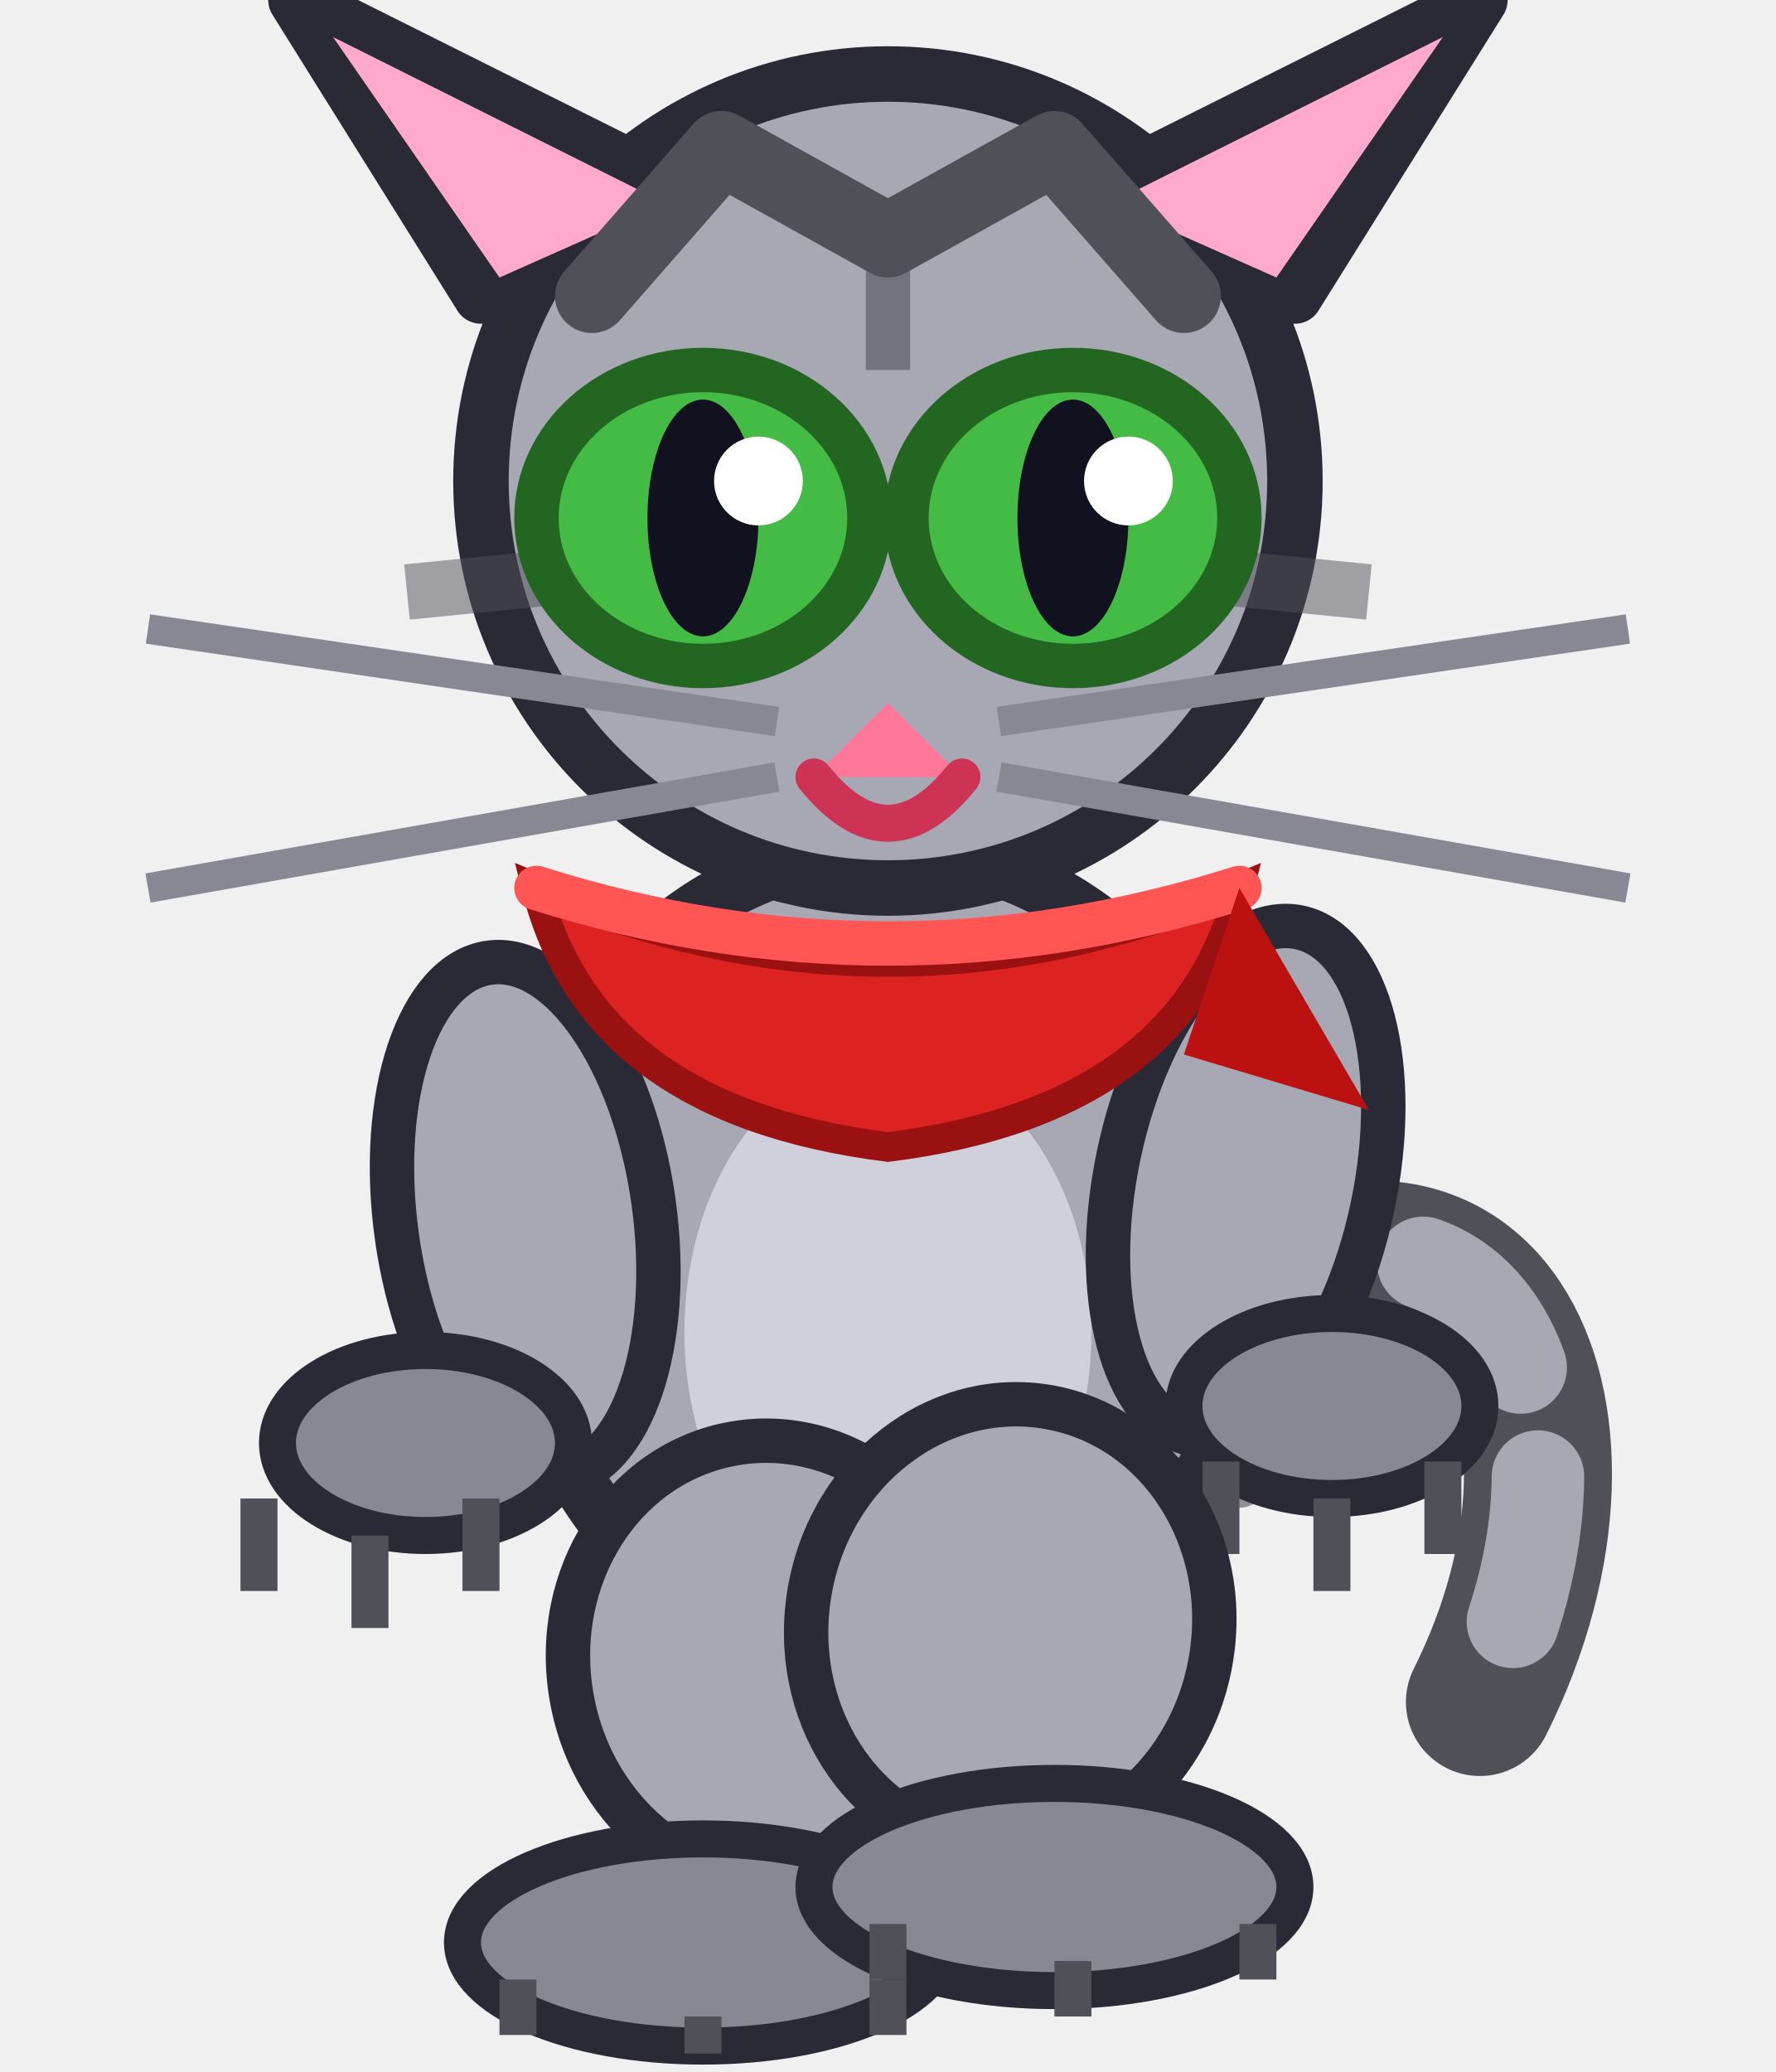
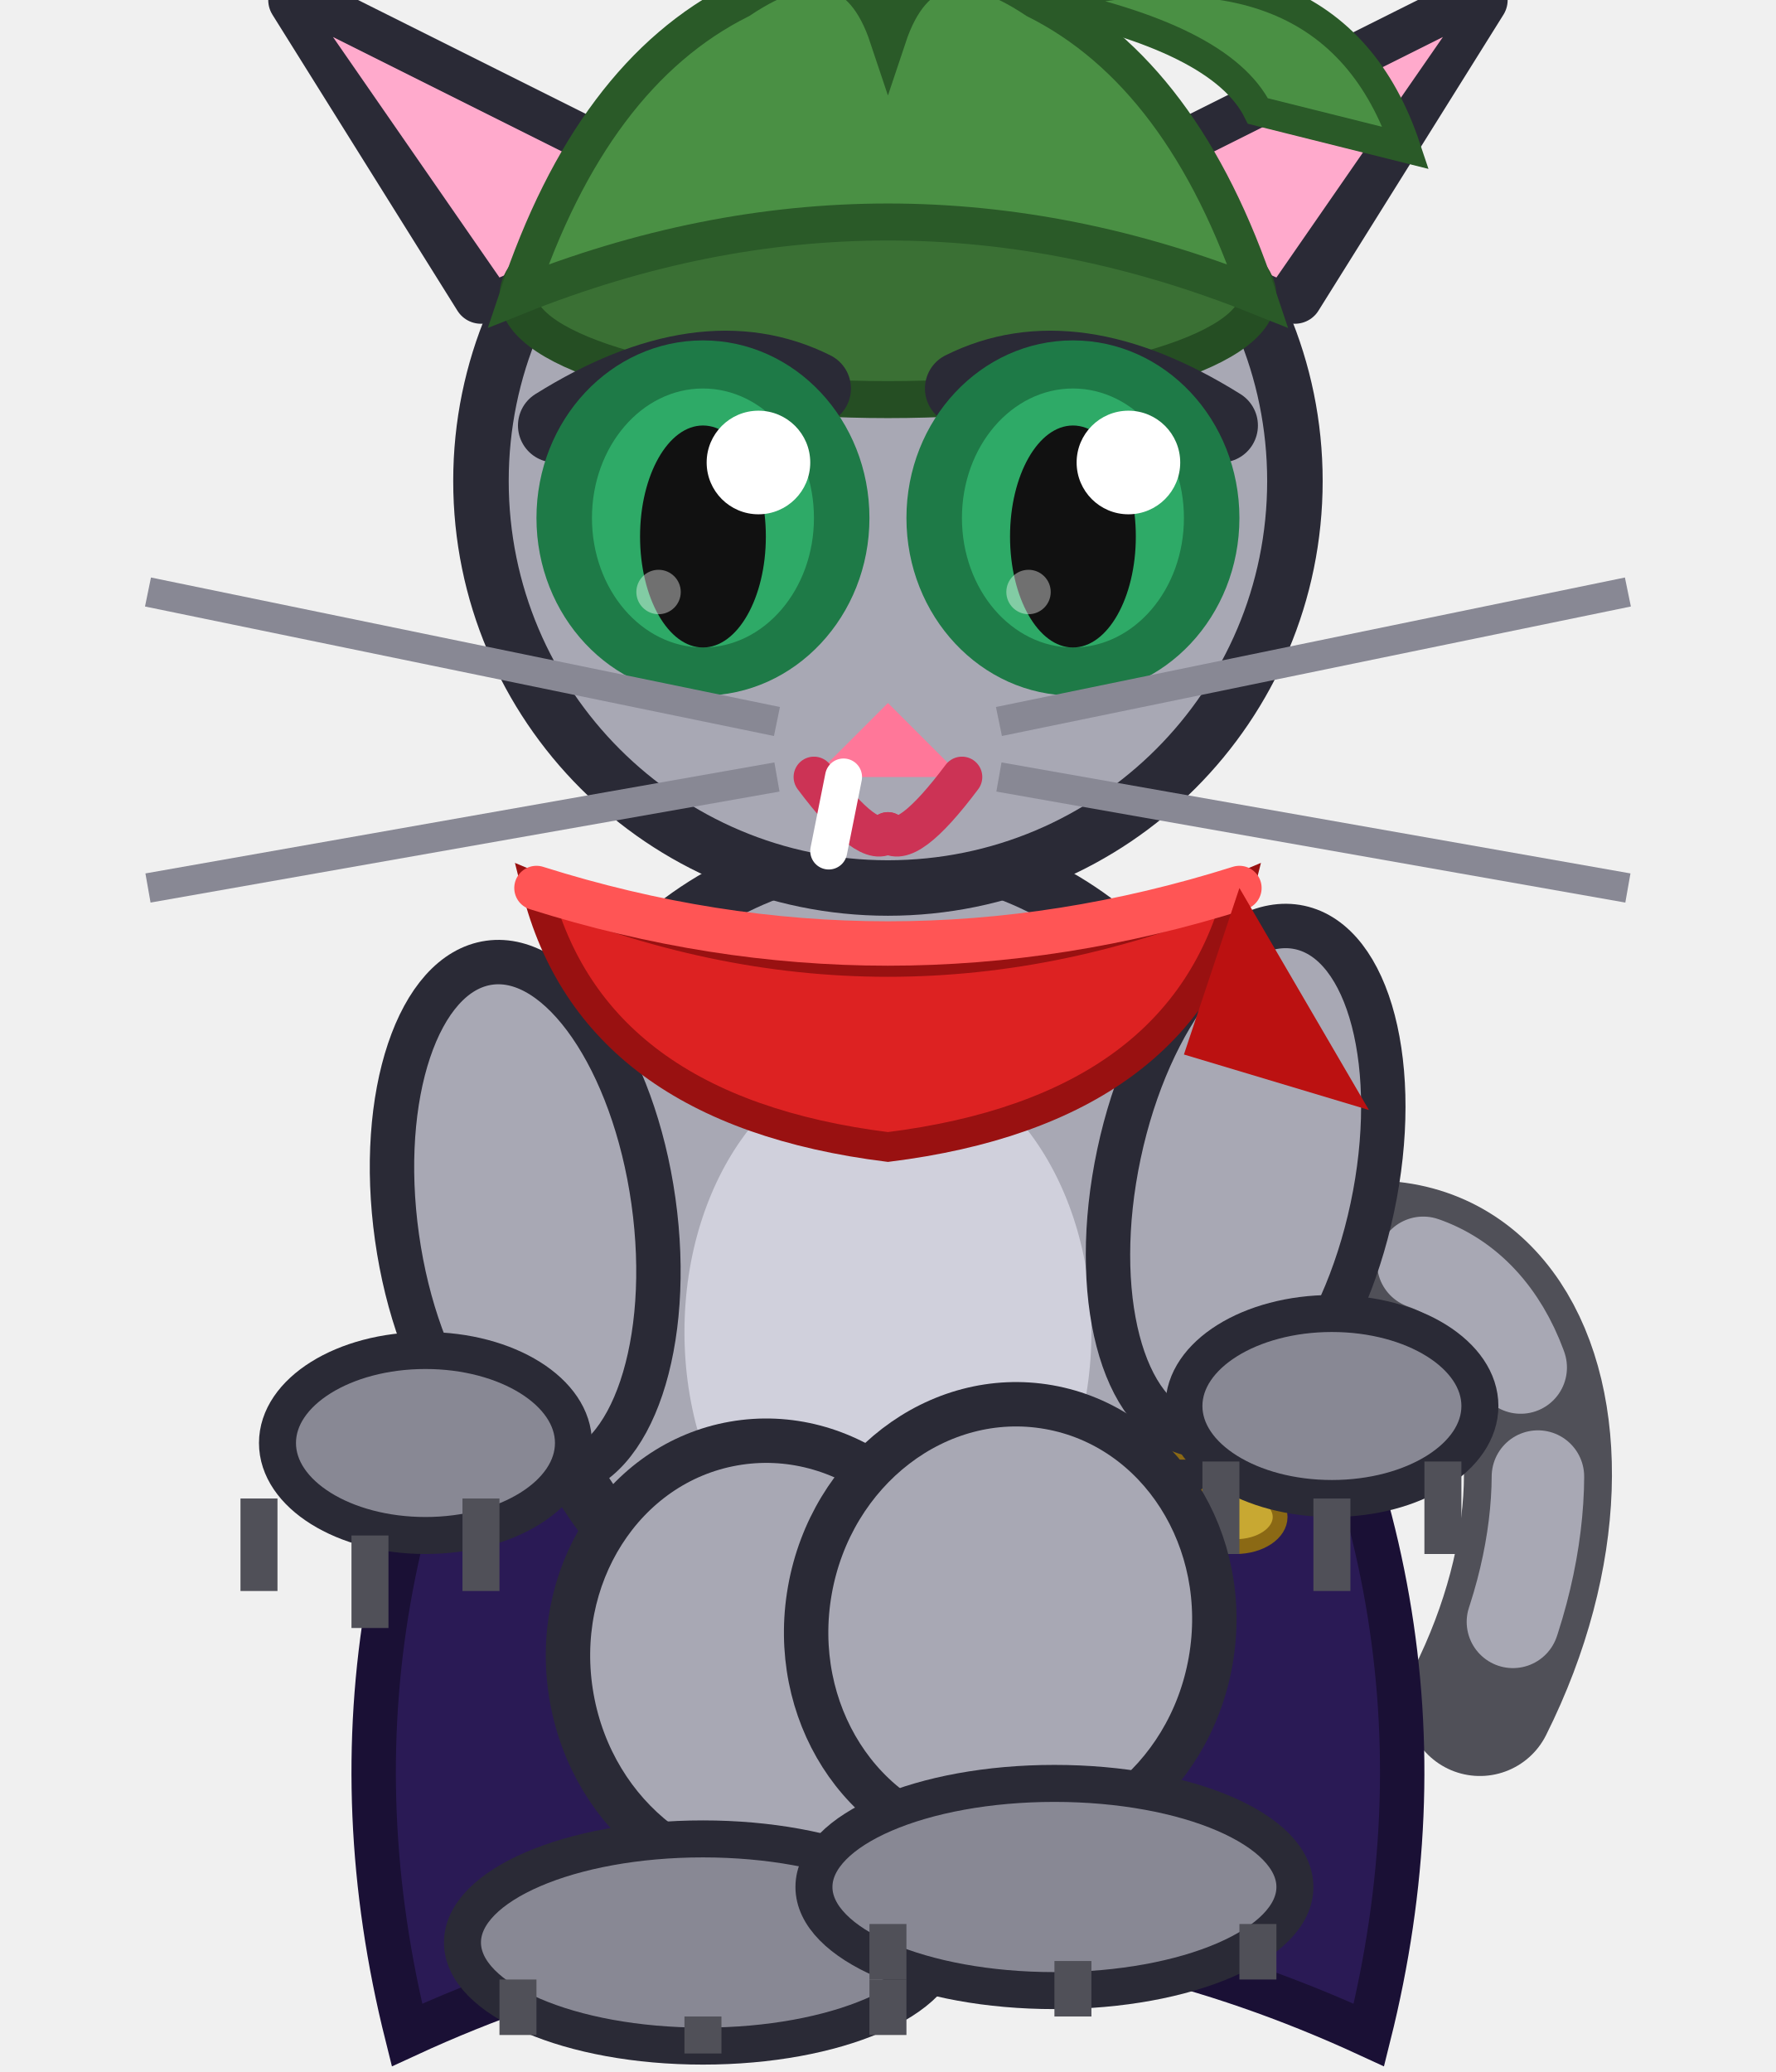
<svg xmlns="http://www.w3.org/2000/svg" viewBox="0 0 48 56">
  <path d="M32,36 C40,30 44,38 40,46" fill="none" stroke="#505058" stroke-width="4" stroke-linecap="round" />
  <path d="M32,36 C40,30 44,38 40,46" fill="none" stroke="#A8A8B4" stroke-width="2.5" stroke-linecap="round" stroke-dasharray="4,3" />
+   <path d="M15,32 Q8,43 11,55 Q24,49 37,55 Q40,43 33,32" fill="#2A1A55" stroke="#1A1035" stroke-width="1.2" />
+   <path d="M15,32 Q24,36 33,32" fill="none" stroke="#5533AA" stroke-width="1.2" />
  <ellipse cx="24" cy="34" rx="10" ry="11" fill="#A8A8B4" stroke="#2A2A36" stroke-width="1.5" />
  <ellipse cx="24" cy="36" rx="5.5" ry="7.5" fill="#D0D0DC" />
  <path d="M14.5,28 Q16,34 14.5,40" fill="none" stroke="#505058" stroke-width="1.5" stroke-linecap="round" opacity="0.6" />
  <path d="M33.5,28 Q32,34 33.5,40" fill="none" stroke="#505058" stroke-width="1.5" stroke-linecap="round" opacity="0.6" />
+   <rect x="16" y="42" width="16" height="2.5" rx="1.2" fill="#7A5A12" stroke="#4A3608" stroke-width="0.8" />
+   <rect x="21.5" y="41.5" width="4" height="3.5" rx="0.8" fill="#FFD700" stroke="#8B6914" stroke-width="0.7" />
+   <rect x="31" y="38" width="5" height="1.2" rx="0.6" fill="#C8A832" stroke="#8B6914" stroke-width="0.5" />
+   <rect x="32.5" y="34" width="1.8" height="6.5" rx="0.7" fill="#AAAABC" stroke="#2A2A36" stroke-width="0.6" />
+   <ellipse cx="33.4" cy="41" rx="1.2" ry="0.8" fill="#C8A832" stroke="#8B6914" stroke-width="0.4" />
  <ellipse cx="13.5" cy="33" rx="3.5" ry="7" fill="#A8A8B4" stroke="#2A2A36" stroke-width="1.2" transform="rotate(-8,13.5,28)" />
  <ellipse cx="34.5" cy="32" rx="3.5" ry="7" fill="#A8A8B4" stroke="#2A2A36" stroke-width="1.2" transform="rotate(12,34.5,28)" />
  <ellipse cx="11.5" cy="39" rx="4" ry="2.5" fill="#888894" stroke="#2A2A36" stroke-width="1" />
  <ellipse cx="36" cy="38" rx="4" ry="2.5" fill="#888894" stroke="#2A2A36" stroke-width="1" />
  <line x1="7" y1="40.5" x2="7" y2="43" stroke="#505058" stroke-width="1" />
  <line x1="10" y1="41.5" x2="10" y2="44" stroke="#505058" stroke-width="1" />
  <line x1="13" y1="40.5" x2="13" y2="43" stroke="#505058" stroke-width="1" />
  <line x1="33" y1="39.5" x2="33" y2="42" stroke="#505058" stroke-width="1" />
  <line x1="36" y1="40.5" x2="36" y2="43" stroke="#505058" stroke-width="1" />
  <line x1="39" y1="39.5" x2="39" y2="42" stroke="#505058" stroke-width="1" />
  <path d="M14.5,24 Q24,28 33.5,24 Q32,30 24,31 Q16,30 14.5,24 Z" fill="#DD2222" stroke="#991111" stroke-width="0.8" />
  <path d="M14.5,24 Q24,27 33.5,24" fill="none" stroke="#FF5555" stroke-width="1.2" stroke-linecap="round" />
  <path d="M33.5,24 L37,30 L32,28.5 Z" fill="#BB1111" />
  <ellipse cx="20" cy="45" rx="5.5" ry="6" fill="#A8A8B4" stroke="#2A2A36" stroke-width="1.2" transform="rotate(-10,20,40)" />
  <ellipse cx="28" cy="44" rx="5.5" ry="6" fill="#A8A8B4" stroke="#2A2A36" stroke-width="1.2" transform="rotate(10,28,40)" />
  <ellipse cx="19" cy="52.5" rx="6.5" ry="2.8" fill="#888894" stroke="#2A2A36" stroke-width="1" />
  <ellipse cx="28.5" cy="51" rx="6.5" ry="2.8" fill="#888894" stroke="#2A2A36" stroke-width="1" />
  <line x1="14" y1="53.5" x2="14" y2="55" stroke="#505058" stroke-width="1" />
  <line x1="19" y1="54.5" x2="19" y2="55.5" stroke="#505058" stroke-width="1" />
  <line x1="24" y1="53.5" x2="24" y2="55" stroke="#505058" stroke-width="1" />
  <line x1="24" y1="52" x2="24" y2="53.5" stroke="#505058" stroke-width="1" />
  <line x1="29" y1="53" x2="29" y2="54.5" stroke="#505058" stroke-width="1" />
  <line x1="34" y1="52" x2="34" y2="53.5" stroke="#505058" stroke-width="1" />
  <circle cx="24" cy="13" r="11" fill="#A8A8B4" stroke="#2A2A36" stroke-width="1.5" />
  <polygon points="13,8 8,0 18,5" fill="#A8A8B4" stroke="#2A2A36" stroke-width="1.5" stroke-linejoin="round" />
  <polygon points="35,8 40,0 30,5" fill="#A8A8B4" stroke="#2A2A36" stroke-width="1.5" stroke-linejoin="round" />
  <polygon points="13.5,7.5 9,1 18,5.5" fill="#FFAACC" />
  <polygon points="34.5,7.5 39,1 30,5.5" fill="#FFAACC" />
-   <path d="M16,8 L19.5,4 L24,6.5 L28.5,4 L32,8" fill="none" stroke="#505058" stroke-width="2" stroke-linecap="round" stroke-linejoin="round" />
-   <line x1="24" y1="6.5" x2="24" y2="10" stroke="#505058" stroke-width="1.2" opacity="0.6" />
-   <line x1="11" y1="16" x2="16" y2="15.5" stroke="#505058" stroke-width="1.5" opacity="0.5" />
-   <line x1="32" y1="15.5" x2="37" y2="16" stroke="#505058" stroke-width="1.5" opacity="0.5" />
-   <ellipse cx="19" cy="14" rx="4.5" ry="4" fill="#44BB44" stroke="#226622" stroke-width="1.2" />
-   <ellipse cx="29" cy="14" rx="4.5" ry="4" fill="#44BB44" stroke="#226622" stroke-width="1.2" />
-   <ellipse cx="19" cy="14" rx="1.5" ry="3.2" fill="#111120" />
-   <ellipse cx="29" cy="14" rx="1.5" ry="3.2" fill="#111120" />
-   <circle cx="20.5" cy="13" r="1.2" fill="white" />
-   <circle cx="30.5" cy="13" r="1.2" fill="white" />
+   <ellipse cx="24" cy="8" rx="10" ry="2.8" fill="#3A7034" stroke="#254E23" stroke-width="1" />
+   <path d="M14,8 Q24,4 34,8 Q32,2 28,0 Q25,-2 24,1 Q23,-2 20,0 Q16,2 14,8 Z" fill="#4A9044" stroke="#2A5A28" stroke-width="1" />
+   <path d="M28,0 Q36,-2 38,4 L34,3 Q33,1 28,0 Z" fill="#4A9044" stroke="#2A5A28" stroke-width="0.8" />
+   <path d="M15,11.5 Q19,9 22,10.5" fill="none" stroke="#2A2A36" stroke-width="2" stroke-linecap="round" />
+   <path d="M33,11.5 Q29,9 26,10.5" fill="none" stroke="#2A2A36" stroke-width="2" stroke-linecap="round" />
+   <ellipse cx="19" cy="14" rx="4.5" ry="4.8" fill="#1E7A47" />
+   <ellipse cx="29" cy="14" rx="4.5" ry="4.8" fill="#1E7A47" />
+   <ellipse cx="19" cy="14" rx="3" ry="3.5" fill="#2EAA67" />
+   <ellipse cx="29" cy="14" rx="3" ry="3.5" fill="#2EAA67" />
+   <ellipse cx="19" cy="14.5" rx="1.7" ry="3" fill="#111" />
+   <ellipse cx="29" cy="14.5" rx="1.7" ry="3" fill="#111" />
+   <circle cx="20.5" cy="12.5" r="1.4" fill="white" />
+   <circle cx="30.5" cy="12.5" r="1.4" fill="white" />
+   <circle cx="17.8" cy="16" r="0.6" fill="white" opacity="0.4" />
+   <circle cx="27.8" cy="16" r="0.6" fill="white" opacity="0.4" />
  <polygon points="24,19 22,21 26,21" fill="#FF7799" />
-   <path d="M22,21 Q24,23.5 26,21" fill="none" stroke="#CC3355" stroke-width="1" stroke-linecap="round" />
-   <line x1="21" y1="19.5" x2="4" y2="17" stroke="#888894" stroke-width="0.8" />
+   <path d="M22,21 Q23.5,23 24,22.5" fill="none" stroke="#CC3355" stroke-width="1.1" stroke-linecap="round" />
+   <path d="M24,22.5 Q24.5,23 26,21" fill="none" stroke="#CC3355" stroke-width="1.1" stroke-linecap="round" />
+   <line x1="22.8" y1="21" x2="22.4" y2="23" stroke="white" stroke-width="1" stroke-linecap="round" />
+   <line x1="21" y1="19.5" x2="4" y2="16" stroke="#888894" stroke-width="0.8" />
  <line x1="21" y1="21" x2="4" y2="24" stroke="#888894" stroke-width="0.8" />
-   <line x1="27" y1="19.5" x2="44" y2="17" stroke="#888894" stroke-width="0.8" />
+   <line x1="27" y1="19.5" x2="44" y2="16" stroke="#888894" stroke-width="0.8" />
  <line x1="27" y1="21" x2="44" y2="24" stroke="#888894" stroke-width="0.8" />
</svg>
